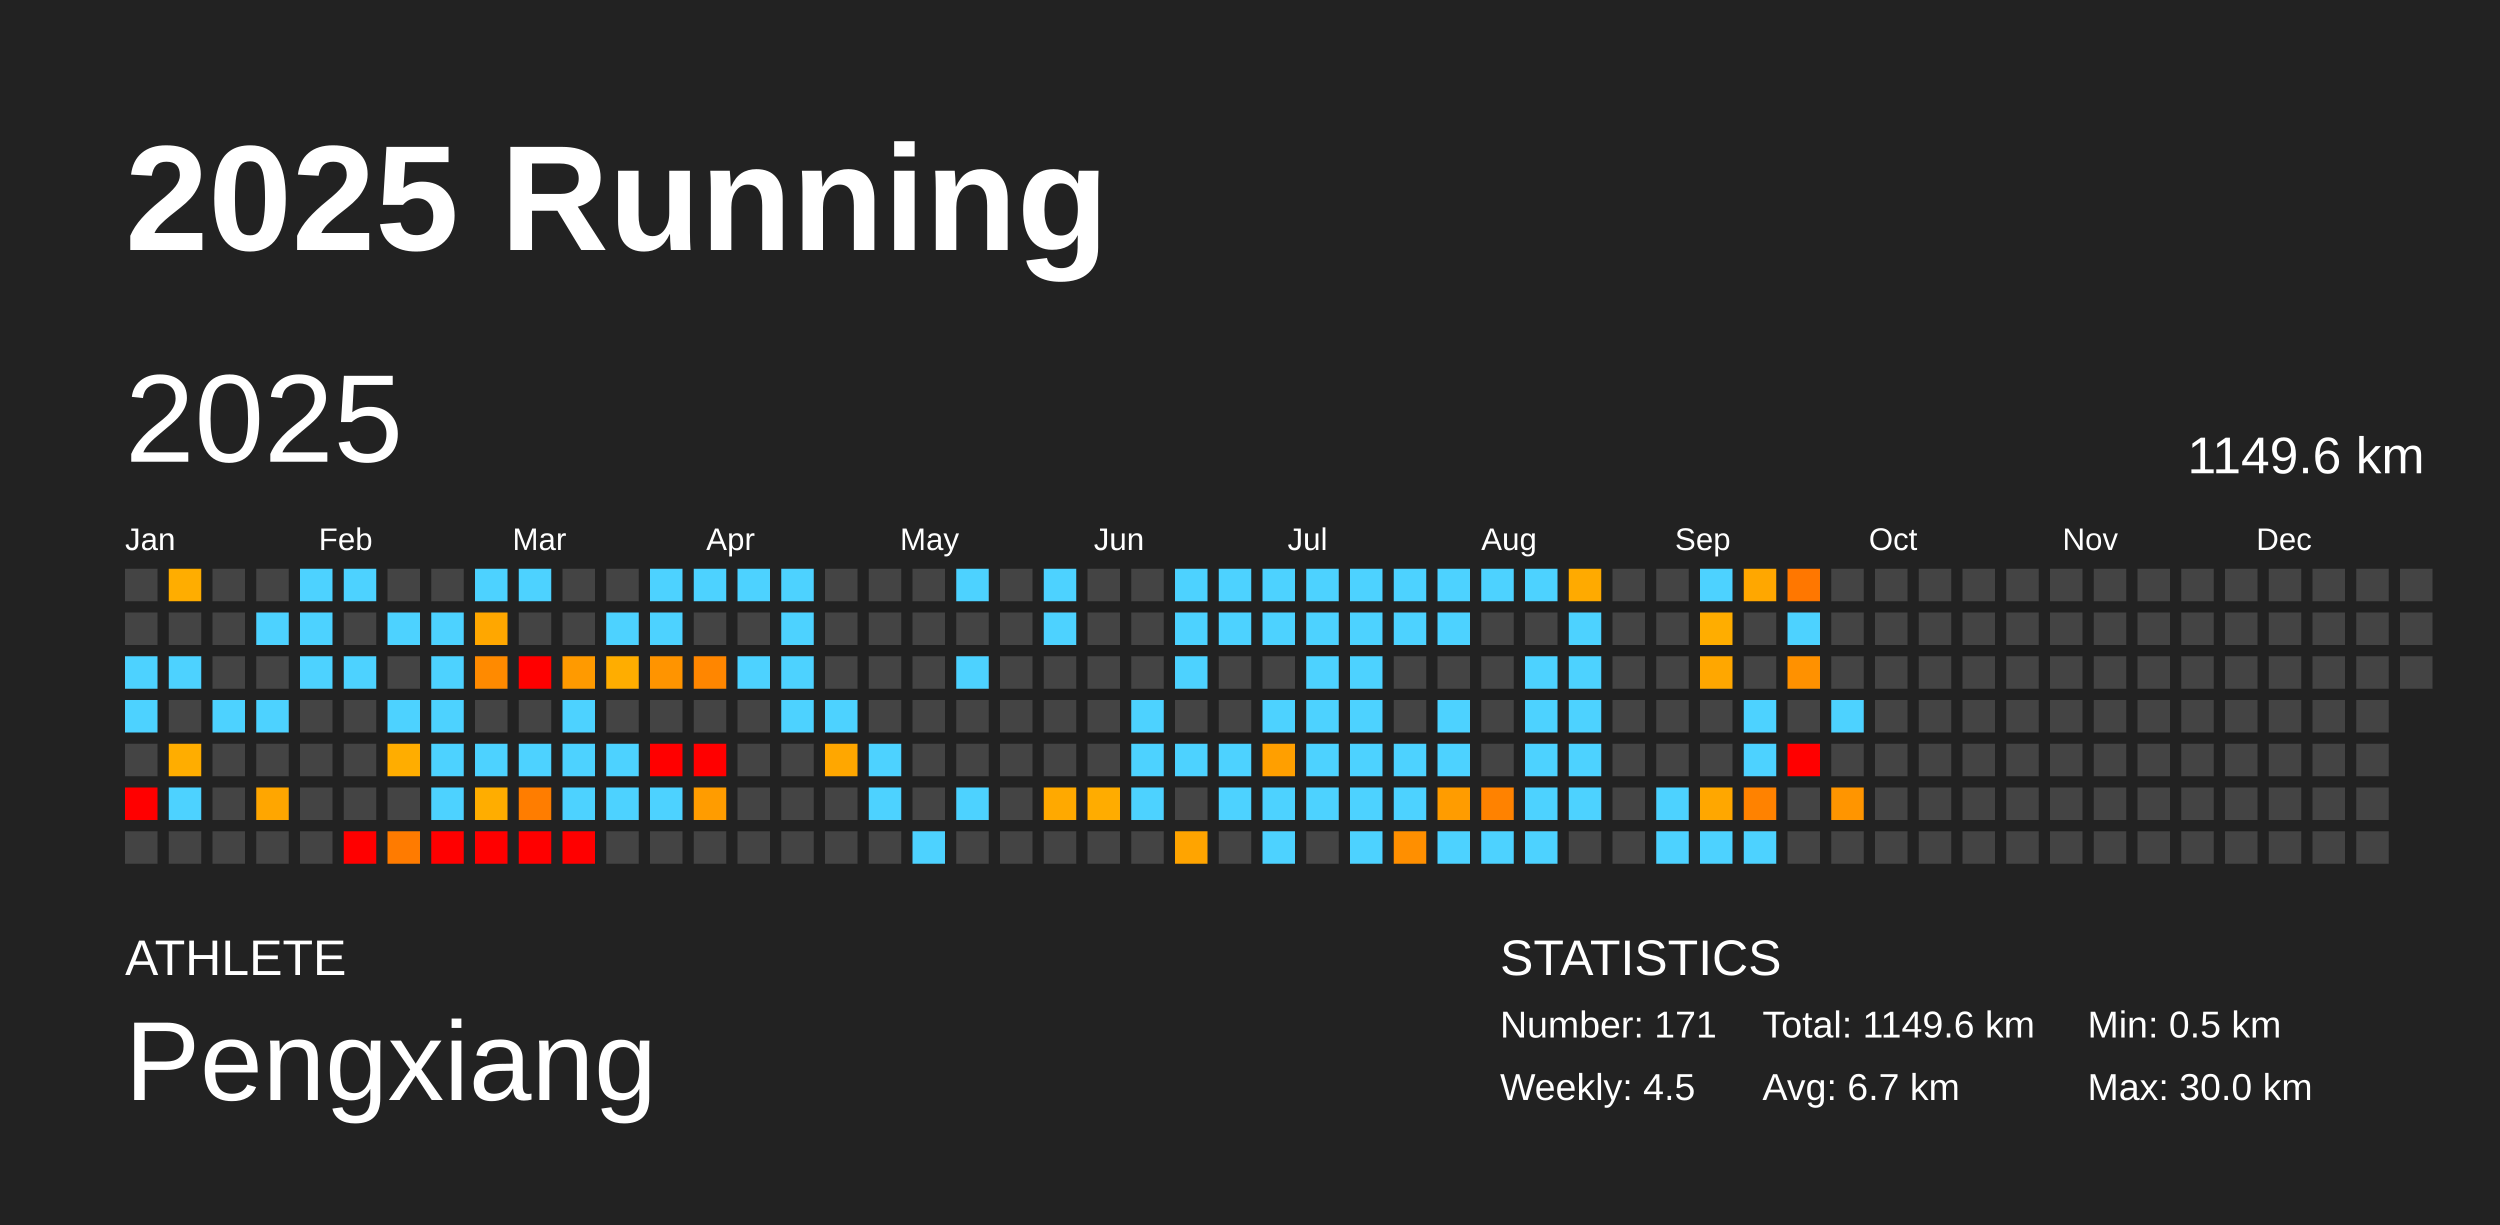
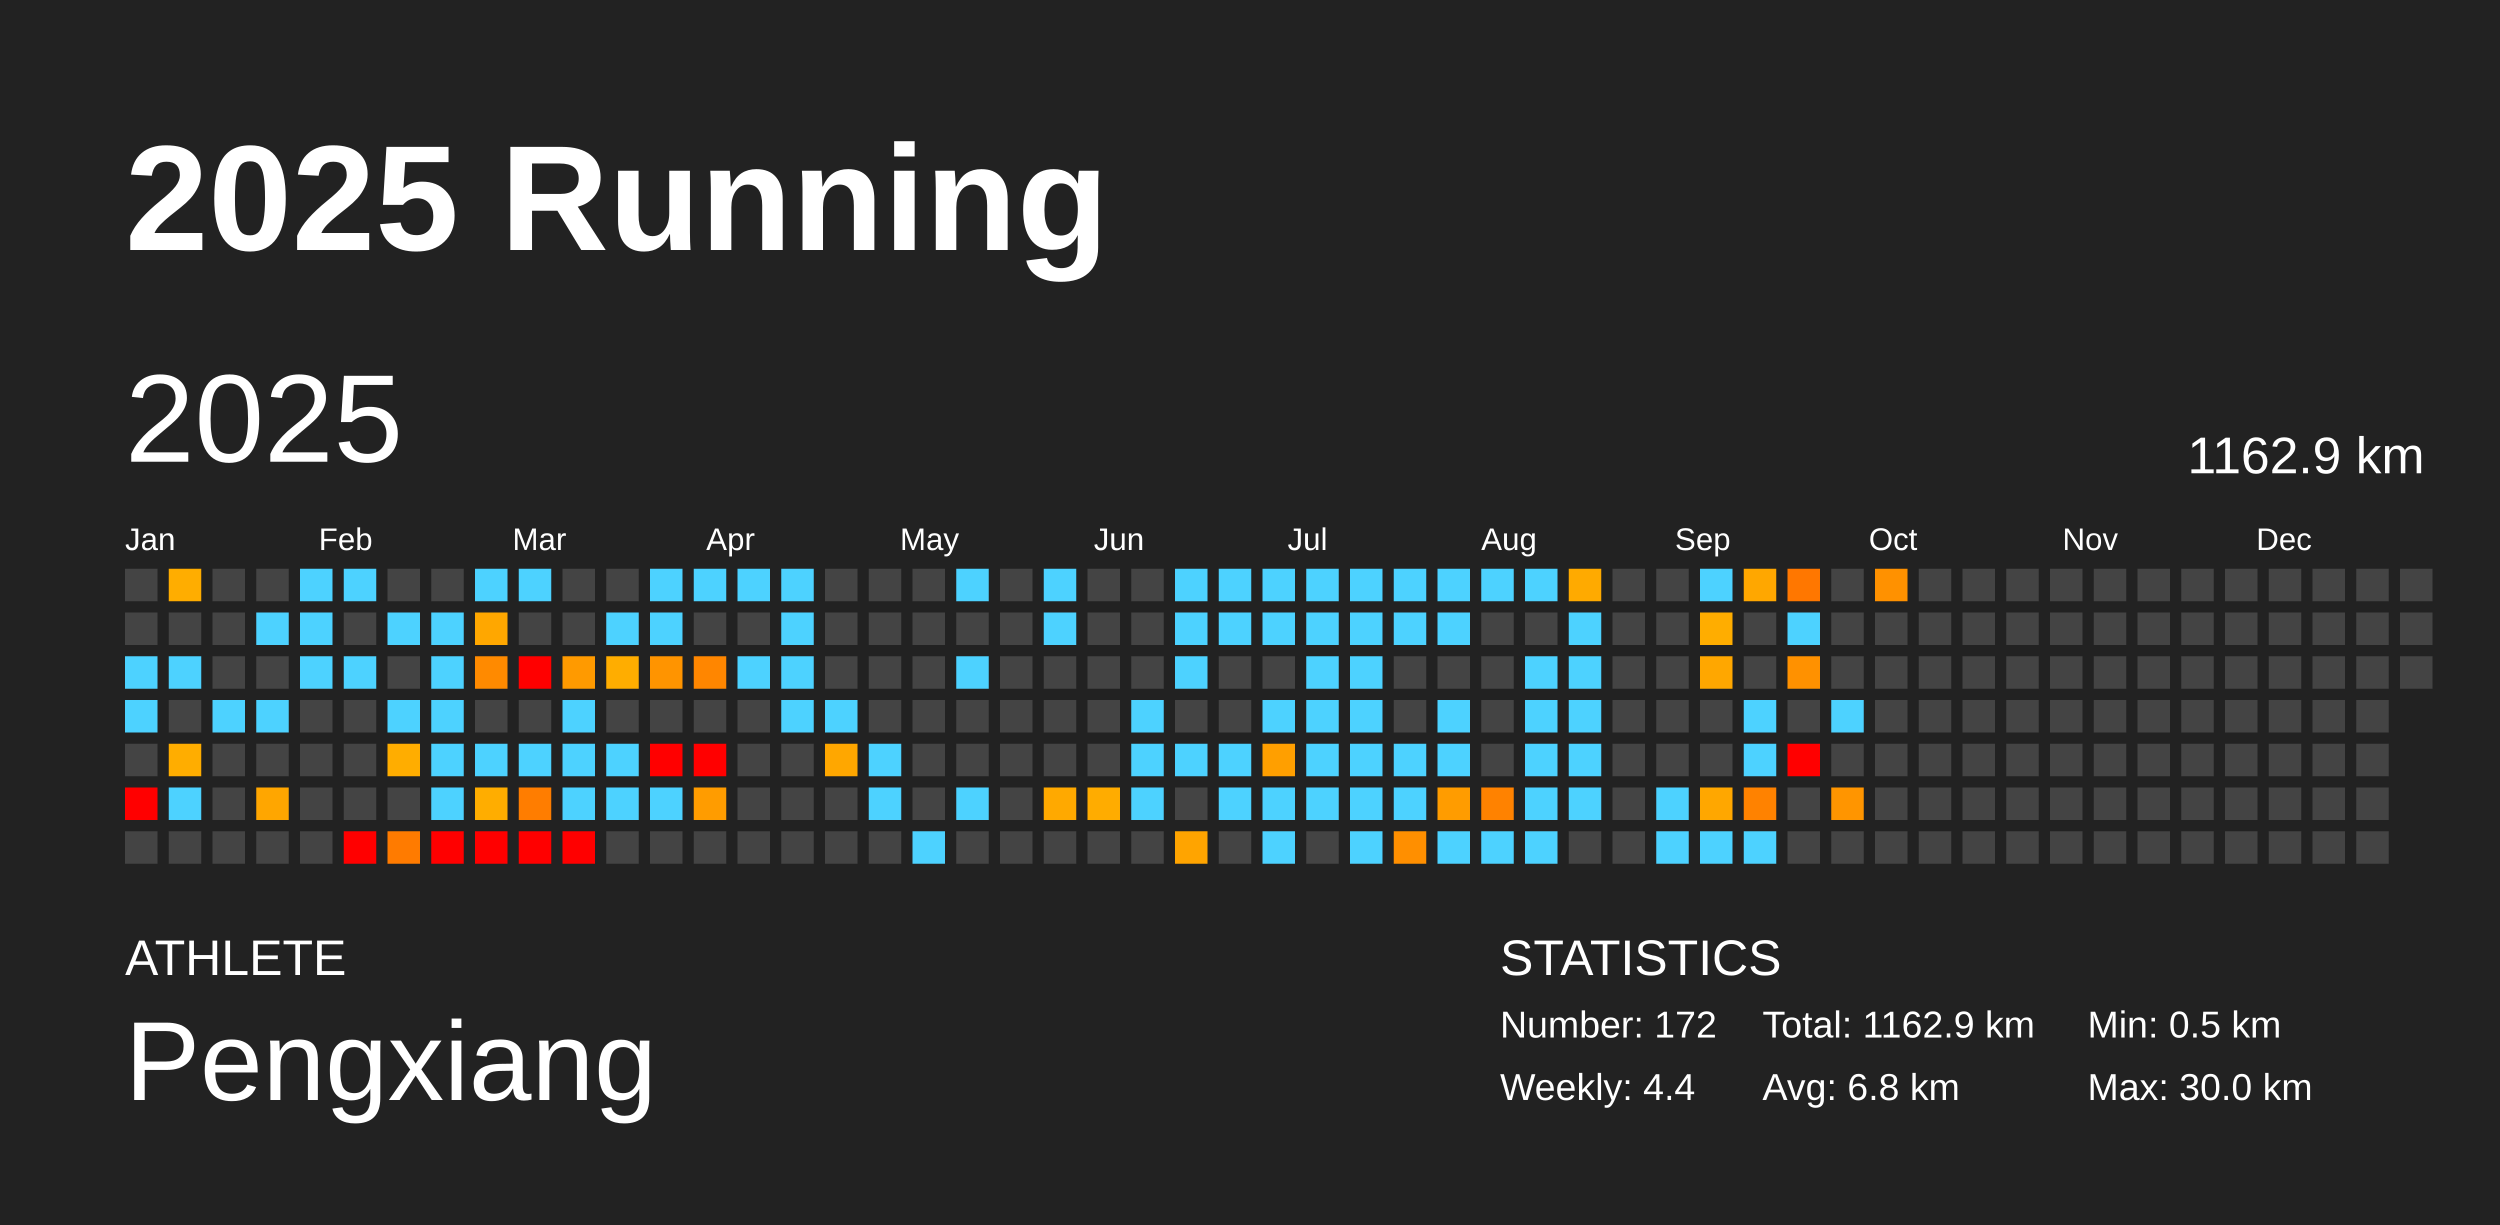
<svg xmlns="http://www.w3.org/2000/svg" baseProfile="full" height="98mm" version="1.1" viewBox="0,0,200,98" width="200mm">
  <defs />
  <rect fill="#222222" height="98" width="200" x="0" y="0" />
  <text fill="#FFFFFF" style="font-size:12px; font-family:Arial; font-weight:bold;" x="10" y="20">2025 Running</text>
  <text fill="#FFFFFF" style="font-size:4px; font-family:Arial" x="10" y="78">ATHLETE</text>
  <text fill="#FFFFFF" style="font-size:9px; font-family:Arial" x="10" y="88">Pengxiang</text>
  <text fill="#FFFFFF" style="font-size:4px; font-family:Arial" x="120" y="78">STATISTICS</text>
-   <text fill="#FFFFFF" style="font-size:3px; font-family:Arial" x="120" y="83">Number: 171</text>
-   <text fill="#FFFFFF" style="font-size:3px; font-family:Arial" x="120" y="88">Weekly: 4.5</text>
-   <text fill="#FFFFFF" style="font-size:3px; font-family:Arial" x="141" y="83">Total: 1149.6 km</text>
-   <text fill="#FFFFFF" style="font-size:3px; font-family:Arial" x="141" y="88">Avg: 6.7 km</text>
+   <text fill="#FFFFFF" style="font-size:3px; font-family:Arial" x="120" y="83">Number: 172</text>
+   <text fill="#FFFFFF" style="font-size:3px; font-family:Arial" x="120" y="88">Weekly: 4.4</text>
+   <text fill="#FFFFFF" style="font-size:3px; font-family:Arial" x="141" y="83">Total: 1162.9 km</text>
+   <text fill="#FFFFFF" style="font-size:3px; font-family:Arial" x="141" y="88">Avg: 6.8 km</text>
  <text fill="#FFFFFF" style="font-size:3px; font-family:Arial" x="167" y="83">Min: 0.5 km</text>
  <text fill="#FFFFFF" style="font-size:3px; font-family:Arial" x="167" y="88">Max: 30.0 km</text>
  <text dominant-baseline="hanging" fill="#FFFFFF" style="font-size:10.0px; font-family:Arial;" x="10" y="30">2025</text>
-   <text dominant-baseline="hanging" fill="#FFFFFF" style="font-size:4.125px; font-family:Arial;" x="175" y="35">1149.6 km</text>
+   <text dominant-baseline="hanging" fill="#FFFFFF" style="font-size:4.125px; font-family:Arial;" x="175" y="35">1162.9 km</text>
  <text fill="#FFFFFF" style="font-size:2.5px; font-family:Arial" x="10.0" y="44">Jan</text>
  <text fill="#FFFFFF" style="font-size:2.5px; font-family:Arial" x="25.5" y="44">Feb</text>
  <text fill="#FFFFFF" style="font-size:2.5px; font-family:Arial" x="41.0" y="44">Mar</text>
  <text fill="#FFFFFF" style="font-size:2.5px; font-family:Arial" x="56.5" y="44">Apr</text>
  <text fill="#FFFFFF" style="font-size:2.5px; font-family:Arial" x="72.0" y="44">May</text>
  <text fill="#FFFFFF" style="font-size:2.5px; font-family:Arial" x="87.5" y="44">Jun</text>
  <text fill="#FFFFFF" style="font-size:2.5px; font-family:Arial" x="103.0" y="44">Jul</text>
  <text fill="#FFFFFF" style="font-size:2.5px; font-family:Arial" x="118.5" y="44">Aug</text>
  <text fill="#FFFFFF" style="font-size:2.5px; font-family:Arial" x="134.0" y="44">Sep</text>
  <text fill="#FFFFFF" style="font-size:2.5px; font-family:Arial" x="149.5" y="44">Oct</text>
  <text fill="#FFFFFF" style="font-size:2.5px; font-family:Arial" x="165.0" y="44">Nov</text>
  <text fill="#FFFFFF" style="font-size:2.5px; font-family:Arial" x="180.5" y="44">Dec</text>
  <rect fill="#444444" height="2.6" width="2.6" x="10.0" y="45.5" />
  <rect fill="#444444" height="2.6" width="2.6" x="10.0" y="49.0" />
  <rect fill="#4dd2ff" height="2.6" width="2.6" x="10.0" y="52.5" />
  <rect fill="#4dd2ff" height="2.6" width="2.6" x="10.0" y="56.0" />
  <rect fill="#444444" height="2.6" width="2.6" x="10.0" y="59.5" />
  <rect fill="red" height="2.6" width="2.6" x="10.0" y="63.0" />
  <rect fill="#444444" height="2.6" width="2.6" x="10.0" y="66.5" />
  <rect fill="#ffad00" height="2.6" width="2.6" x="13.5" y="45.5" />
  <rect fill="#444444" height="2.6" width="2.6" x="13.5" y="49.0" />
  <rect fill="#4dd2ff" height="2.6" width="2.6" x="13.5" y="52.5" />
  <rect fill="#444444" height="2.6" width="2.6" x="13.5" y="56.0" />
  <rect fill="#ffad00" height="2.6" width="2.6" x="13.5" y="59.5" />
  <rect fill="#4dd2ff" height="2.6" width="2.6" x="13.5" y="63.0" />
  <rect fill="#444444" height="2.6" width="2.6" x="13.5" y="66.5" />
  <rect fill="#444444" height="2.6" width="2.6" x="17.0" y="45.5" />
  <rect fill="#444444" height="2.6" width="2.6" x="17.0" y="49.0" />
  <rect fill="#444444" height="2.6" width="2.6" x="17.0" y="52.5" />
  <rect fill="#4dd2ff" height="2.6" width="2.6" x="17.0" y="56.0" />
  <rect fill="#444444" height="2.6" width="2.6" x="17.0" y="59.5" />
  <rect fill="#444444" height="2.6" width="2.6" x="17.0" y="63.0" />
  <rect fill="#444444" height="2.6" width="2.6" x="17.0" y="66.5" />
  <rect fill="#444444" height="2.6" width="2.6" x="20.5" y="45.5" />
  <rect fill="#4dd2ff" height="2.6" width="2.6" x="20.5" y="49.0" />
  <rect fill="#444444" height="2.6" width="2.6" x="20.5" y="52.5" />
  <rect fill="#4dd2ff" height="2.6" width="2.6" x="20.5" y="56.0" />
  <rect fill="#444444" height="2.6" width="2.6" x="20.5" y="59.5" />
  <rect fill="#ffa600" height="2.6" width="2.6" x="20.5" y="63.0" />
  <rect fill="#444444" height="2.6" width="2.6" x="20.5" y="66.5" />
  <rect fill="#4dd2ff" height="2.6" width="2.6" x="24.0" y="45.5" />
  <rect fill="#4dd2ff" height="2.6" width="2.6" x="24.0" y="49.0" />
  <rect fill="#4dd2ff" height="2.6" width="2.6" x="24.0" y="52.5" />
  <rect fill="#444444" height="2.6" width="2.6" x="24.0" y="56.0" />
  <rect fill="#444444" height="2.6" width="2.6" x="24.0" y="59.5" />
  <rect fill="#444444" height="2.6" width="2.6" x="24.0" y="63.0" />
  <rect fill="#444444" height="2.6" width="2.6" x="24.0" y="66.5" />
  <rect fill="#4dd2ff" height="2.6" width="2.6" x="27.5" y="45.5" />
  <rect fill="#444444" height="2.6" width="2.6" x="27.5" y="49.0" />
  <rect fill="#4dd2ff" height="2.6" width="2.6" x="27.5" y="52.5" />
  <rect fill="#444444" height="2.6" width="2.6" x="27.5" y="56.0" />
  <rect fill="#444444" height="2.6" width="2.6" x="27.5" y="59.5" />
  <rect fill="#444444" height="2.6" width="2.6" x="27.5" y="63.0" />
  <rect fill="red" height="2.6" width="2.6" x="27.5" y="66.5" />
  <rect fill="#444444" height="2.6" width="2.6" x="31.0" y="45.5" />
  <rect fill="#4dd2ff" height="2.6" width="2.6" x="31.0" y="49.0" />
  <rect fill="#444444" height="2.6" width="2.6" x="31.0" y="52.5" />
  <rect fill="#4dd2ff" height="2.6" width="2.6" x="31.0" y="56.0" />
  <rect fill="#ffad00" height="2.6" width="2.6" x="31.0" y="59.5" />
  <rect fill="#444444" height="2.6" width="2.6" x="31.0" y="63.0" />
  <rect fill="#ff7b00" height="2.6" width="2.6" x="31.0" y="66.5" />
  <rect fill="#444444" height="2.6" width="2.6" x="34.5" y="45.5" />
  <rect fill="#4dd2ff" height="2.6" width="2.6" x="34.5" y="49.0" />
  <rect fill="#4dd2ff" height="2.6" width="2.6" x="34.5" y="52.5" />
  <rect fill="#4dd2ff" height="2.6" width="2.6" x="34.5" y="56.0" />
  <rect fill="#4dd2ff" height="2.6" width="2.6" x="34.5" y="59.5" />
  <rect fill="#4dd2ff" height="2.6" width="2.6" x="34.5" y="63.0" />
  <rect fill="red" height="2.6" width="2.6" x="34.5" y="66.5" />
  <rect fill="#4dd2ff" height="2.6" width="2.6" x="38.0" y="45.5" />
  <rect fill="#ffa700" height="2.6" width="2.6" x="38.0" y="49.0" />
  <rect fill="#ff8a00" height="2.6" width="2.6" x="38.0" y="52.5" />
  <rect fill="#444444" height="2.6" width="2.6" x="38.0" y="56.0" />
  <rect fill="#4dd2ff" height="2.6" width="2.6" x="38.0" y="59.5" />
  <rect fill="#ffad00" height="2.6" width="2.6" x="38.0" y="63.0" />
  <rect fill="red" height="2.6" width="2.6" x="38.0" y="66.5" />
  <rect fill="#4dd2ff" height="2.6" width="2.6" x="41.5" y="45.5" />
  <rect fill="#444444" height="2.6" width="2.6" x="41.5" y="49.0" />
  <rect fill="red" height="2.6" width="2.6" x="41.5" y="52.5" />
  <rect fill="#444444" height="2.6" width="2.6" x="41.5" y="56.0" />
  <rect fill="#4dd2ff" height="2.6" width="2.6" x="41.5" y="59.5" />
  <rect fill="#ff7d00" height="2.6" width="2.6" x="41.5" y="63.0" />
  <rect fill="red" height="2.6" width="2.6" x="41.5" y="66.5" />
  <rect fill="#444444" height="2.6" width="2.6" x="45.0" y="45.5" />
  <rect fill="#444444" height="2.6" width="2.6" x="45.0" y="49.0" />
  <rect fill="#ff9a00" height="2.6" width="2.6" x="45.0" y="52.5" />
  <rect fill="#4dd2ff" height="2.6" width="2.6" x="45.0" y="56.0" />
  <rect fill="#4dd2ff" height="2.6" width="2.6" x="45.0" y="59.5" />
  <rect fill="#4dd2ff" height="2.6" width="2.6" x="45.0" y="63.0" />
  <rect fill="red" height="2.6" width="2.6" x="45.0" y="66.5" />
  <rect fill="#444444" height="2.6" width="2.6" x="48.5" y="45.5" />
  <rect fill="#4dd2ff" height="2.6" width="2.6" x="48.5" y="49.0" />
  <rect fill="#ffad00" height="2.6" width="2.6" x="48.5" y="52.5" />
  <rect fill="#444444" height="2.6" width="2.6" x="48.5" y="56.0" />
  <rect fill="#4dd2ff" height="2.6" width="2.6" x="48.5" y="59.5" />
  <rect fill="#4dd2ff" height="2.6" width="2.6" x="48.5" y="63.0" />
  <rect fill="#444444" height="2.6" width="2.6" x="48.5" y="66.5" />
  <rect fill="#4dd2ff" height="2.6" width="2.6" x="52.0" y="45.5" />
  <rect fill="#4dd2ff" height="2.6" width="2.6" x="52.0" y="49.0" />
  <rect fill="#ff9400" height="2.6" width="2.6" x="52.0" y="52.5" />
  <rect fill="#444444" height="2.6" width="2.6" x="52.0" y="56.0" />
  <rect fill="red" height="2.6" width="2.6" x="52.0" y="59.5" />
  <rect fill="#4dd2ff" height="2.6" width="2.6" x="52.0" y="63.0" />
  <rect fill="#444444" height="2.6" width="2.6" x="52.0" y="66.5" />
  <rect fill="#4dd2ff" height="2.6" width="2.6" x="55.5" y="45.5" />
  <rect fill="#444444" height="2.6" width="2.6" x="55.5" y="49.0" />
  <rect fill="#ff8600" height="2.6" width="2.6" x="55.5" y="52.5" />
  <rect fill="#444444" height="2.6" width="2.6" x="55.5" y="56.0" />
  <rect fill="red" height="2.6" width="2.6" x="55.5" y="59.5" />
  <rect fill="#ff9c00" height="2.6" width="2.6" x="55.5" y="63.0" />
  <rect fill="#444444" height="2.6" width="2.6" x="55.5" y="66.5" />
  <rect fill="#4dd2ff" height="2.6" width="2.6" x="59.0" y="45.5" />
  <rect fill="#444444" height="2.6" width="2.6" x="59.0" y="49.0" />
  <rect fill="#4dd2ff" height="2.6" width="2.6" x="59.0" y="52.5" />
  <rect fill="#444444" height="2.6" width="2.6" x="59.0" y="56.0" />
  <rect fill="#444444" height="2.6" width="2.6" x="59.0" y="59.5" />
  <rect fill="#444444" height="2.6" width="2.6" x="59.0" y="63.0" />
  <rect fill="#444444" height="2.6" width="2.6" x="59.0" y="66.5" />
  <rect fill="#4dd2ff" height="2.6" width="2.6" x="62.5" y="45.5" />
  <rect fill="#4dd2ff" height="2.6" width="2.6" x="62.5" y="49.0" />
  <rect fill="#4dd2ff" height="2.6" width="2.6" x="62.5" y="52.5" />
  <rect fill="#4dd2ff" height="2.6" width="2.6" x="62.5" y="56.0" />
  <rect fill="#444444" height="2.6" width="2.6" x="62.5" y="59.5" />
  <rect fill="#444444" height="2.6" width="2.6" x="62.5" y="63.0" />
  <rect fill="#444444" height="2.6" width="2.6" x="62.5" y="66.5" />
  <rect fill="#444444" height="2.6" width="2.6" x="66.0" y="45.5" />
  <rect fill="#444444" height="2.6" width="2.6" x="66.0" y="49.0" />
  <rect fill="#444444" height="2.6" width="2.6" x="66.0" y="52.5" />
  <rect fill="#4dd2ff" height="2.6" width="2.6" x="66.0" y="56.0" />
  <rect fill="#ffa700" height="2.6" width="2.6" x="66.0" y="59.5" />
  <rect fill="#444444" height="2.6" width="2.6" x="66.0" y="63.0" />
  <rect fill="#444444" height="2.6" width="2.6" x="66.0" y="66.5" />
  <rect fill="#444444" height="2.6" width="2.6" x="69.5" y="45.5" />
  <rect fill="#444444" height="2.6" width="2.6" x="69.5" y="49.0" />
  <rect fill="#444444" height="2.6" width="2.6" x="69.5" y="52.5" />
  <rect fill="#444444" height="2.6" width="2.6" x="69.5" y="56.0" />
  <rect fill="#4dd2ff" height="2.6" width="2.6" x="69.5" y="59.5" />
  <rect fill="#4dd2ff" height="2.6" width="2.6" x="69.5" y="63.0" />
  <rect fill="#444444" height="2.6" width="2.6" x="69.5" y="66.5" />
  <rect fill="#444444" height="2.6" width="2.6" x="73.0" y="45.5" />
  <rect fill="#444444" height="2.6" width="2.6" x="73.0" y="49.0" />
  <rect fill="#444444" height="2.6" width="2.6" x="73.0" y="52.5" />
  <rect fill="#444444" height="2.6" width="2.6" x="73.0" y="56.0" />
  <rect fill="#444444" height="2.6" width="2.6" x="73.0" y="59.5" />
  <rect fill="#444444" height="2.6" width="2.6" x="73.0" y="63.0" />
  <rect fill="#4dd2ff" height="2.6" width="2.6" x="73.0" y="66.5" />
  <rect fill="#4dd2ff" height="2.6" width="2.6" x="76.5" y="45.5" />
  <rect fill="#444444" height="2.6" width="2.6" x="76.5" y="49.0" />
  <rect fill="#4dd2ff" height="2.6" width="2.6" x="76.5" y="52.5" />
  <rect fill="#444444" height="2.6" width="2.6" x="76.5" y="56.0" />
  <rect fill="#444444" height="2.6" width="2.6" x="76.5" y="59.5" />
  <rect fill="#4dd2ff" height="2.6" width="2.6" x="76.5" y="63.0" />
  <rect fill="#444444" height="2.6" width="2.6" x="76.5" y="66.5" />
  <rect fill="#444444" height="2.6" width="2.6" x="80.0" y="45.5" />
  <rect fill="#444444" height="2.6" width="2.6" x="80.0" y="49.0" />
  <rect fill="#444444" height="2.6" width="2.6" x="80.0" y="52.5" />
  <rect fill="#444444" height="2.6" width="2.6" x="80.0" y="56.0" />
  <rect fill="#444444" height="2.6" width="2.6" x="80.0" y="59.5" />
  <rect fill="#444444" height="2.6" width="2.6" x="80.0" y="63.0" />
  <rect fill="#444444" height="2.6" width="2.6" x="80.0" y="66.5" />
  <rect fill="#4dd2ff" height="2.6" width="2.6" x="83.5" y="45.5" />
  <rect fill="#4dd2ff" height="2.6" width="2.6" x="83.5" y="49.0" />
  <rect fill="#444444" height="2.6" width="2.6" x="83.5" y="52.5" />
  <rect fill="#444444" height="2.6" width="2.6" x="83.5" y="56.0" />
  <rect fill="#444444" height="2.6" width="2.6" x="83.5" y="59.5" />
  <rect fill="#ffa900" height="2.6" width="2.6" x="83.5" y="63.0" />
  <rect fill="#444444" height="2.6" width="2.6" x="83.5" y="66.5" />
  <rect fill="#444444" height="2.6" width="2.6" x="87.0" y="45.5" />
  <rect fill="#444444" height="2.6" width="2.6" x="87.0" y="49.0" />
  <rect fill="#444444" height="2.6" width="2.6" x="87.0" y="52.5" />
  <rect fill="#444444" height="2.6" width="2.6" x="87.0" y="56.0" />
  <rect fill="#444444" height="2.6" width="2.6" x="87.0" y="59.5" />
  <rect fill="#ffac00" height="2.6" width="2.6" x="87.0" y="63.0" />
  <rect fill="#444444" height="2.6" width="2.6" x="87.0" y="66.5" />
  <rect fill="#444444" height="2.6" width="2.6" x="90.5" y="45.5" />
  <rect fill="#444444" height="2.6" width="2.6" x="90.5" y="49.0" />
  <rect fill="#444444" height="2.6" width="2.6" x="90.5" y="52.5" />
  <rect fill="#4dd2ff" height="2.6" width="2.6" x="90.5" y="56.0" />
  <rect fill="#4dd2ff" height="2.6" width="2.6" x="90.5" y="59.5" />
  <rect fill="#4dd2ff" height="2.6" width="2.6" x="90.5" y="63.0" />
  <rect fill="#444444" height="2.6" width="2.6" x="90.5" y="66.5" />
  <rect fill="#4dd2ff" height="2.6" width="2.6" x="94.0" y="45.5" />
  <rect fill="#4dd2ff" height="2.6" width="2.6" x="94.0" y="49.0" />
  <rect fill="#4dd2ff" height="2.6" width="2.6" x="94.0" y="52.5" />
  <rect fill="#444444" height="2.6" width="2.6" x="94.0" y="56.0" />
  <rect fill="#4dd2ff" height="2.6" width="2.6" x="94.0" y="59.5" />
  <rect fill="#444444" height="2.6" width="2.6" x="94.0" y="63.0" />
  <rect fill="#ffa400" height="2.6" width="2.6" x="94.0" y="66.5" />
  <rect fill="#4dd2ff" height="2.6" width="2.6" x="97.5" y="45.5" />
  <rect fill="#4dd2ff" height="2.6" width="2.6" x="97.5" y="49.0" />
  <rect fill="#444444" height="2.6" width="2.6" x="97.5" y="52.5" />
  <rect fill="#444444" height="2.6" width="2.6" x="97.5" y="56.0" />
  <rect fill="#4dd2ff" height="2.6" width="2.6" x="97.5" y="59.5" />
  <rect fill="#4dd2ff" height="2.6" width="2.6" x="97.5" y="63.0" />
  <rect fill="#444444" height="2.6" width="2.6" x="97.5" y="66.5" />
  <rect fill="#4dd2ff" height="2.6" width="2.6" x="101.0" y="45.5" />
  <rect fill="#4dd2ff" height="2.6" width="2.6" x="101.0" y="49.0" />
  <rect fill="#444444" height="2.6" width="2.6" x="101.0" y="52.5" />
  <rect fill="#4dd2ff" height="2.6" width="2.6" x="101.0" y="56.0" />
  <rect fill="#ff9f00" height="2.6" width="2.6" x="101.0" y="59.5" />
  <rect fill="#4dd2ff" height="2.6" width="2.6" x="101.0" y="63.0" />
  <rect fill="#4dd2ff" height="2.6" width="2.6" x="101.0" y="66.5" />
  <rect fill="#4dd2ff" height="2.6" width="2.6" x="104.5" y="45.5" />
  <rect fill="#4dd2ff" height="2.6" width="2.6" x="104.5" y="49.0" />
  <rect fill="#4dd2ff" height="2.6" width="2.6" x="104.5" y="52.5" />
  <rect fill="#4dd2ff" height="2.6" width="2.6" x="104.5" y="56.0" />
  <rect fill="#4dd2ff" height="2.6" width="2.6" x="104.5" y="59.5" />
  <rect fill="#4dd2ff" height="2.6" width="2.6" x="104.5" y="63.0" />
  <rect fill="#444444" height="2.6" width="2.6" x="104.5" y="66.5" />
  <rect fill="#4dd2ff" height="2.6" width="2.6" x="108.0" y="45.5" />
  <rect fill="#4dd2ff" height="2.6" width="2.6" x="108.0" y="49.0" />
  <rect fill="#4dd2ff" height="2.6" width="2.6" x="108.0" y="52.5" />
  <rect fill="#4dd2ff" height="2.6" width="2.6" x="108.0" y="56.0" />
  <rect fill="#4dd2ff" height="2.6" width="2.6" x="108.0" y="59.5" />
  <rect fill="#4dd2ff" height="2.6" width="2.6" x="108.0" y="63.0" />
  <rect fill="#4dd2ff" height="2.6" width="2.6" x="108.0" y="66.5" />
  <rect fill="#4dd2ff" height="2.6" width="2.6" x="111.5" y="45.5" />
  <rect fill="#4dd2ff" height="2.6" width="2.6" x="111.5" y="49.0" />
  <rect fill="#444444" height="2.6" width="2.6" x="111.5" y="52.5" />
  <rect fill="#444444" height="2.6" width="2.6" x="111.5" y="56.0" />
  <rect fill="#4dd2ff" height="2.6" width="2.6" x="111.5" y="59.5" />
  <rect fill="#4dd2ff" height="2.6" width="2.6" x="111.5" y="63.0" />
  <rect fill="#ff8f00" height="2.6" width="2.6" x="111.5" y="66.5" />
  <rect fill="#4dd2ff" height="2.6" width="2.6" x="115.0" y="45.5" />
  <rect fill="#4dd2ff" height="2.6" width="2.6" x="115.0" y="49.0" />
  <rect fill="#444444" height="2.6" width="2.6" x="115.0" y="52.5" />
  <rect fill="#4dd2ff" height="2.6" width="2.6" x="115.0" y="56.0" />
  <rect fill="#4dd2ff" height="2.6" width="2.6" x="115.0" y="59.5" />
  <rect fill="#ff9c00" height="2.6" width="2.6" x="115.0" y="63.0" />
  <rect fill="#4dd2ff" height="2.6" width="2.6" x="115.0" y="66.5" />
  <rect fill="#4dd2ff" height="2.6" width="2.6" x="118.5" y="45.5" />
  <rect fill="#444444" height="2.6" width="2.6" x="118.5" y="49.0" />
  <rect fill="#444444" height="2.6" width="2.6" x="118.5" y="52.5" />
  <rect fill="#444444" height="2.6" width="2.6" x="118.5" y="56.0" />
  <rect fill="#444444" height="2.6" width="2.6" x="118.5" y="59.5" />
  <rect fill="#ff8200" height="2.6" width="2.6" x="118.5" y="63.0" />
  <rect fill="#4dd2ff" height="2.6" width="2.6" x="118.5" y="66.5" />
  <rect fill="#4dd2ff" height="2.6" width="2.6" x="122.0" y="45.5" />
  <rect fill="#444444" height="2.6" width="2.6" x="122.0" y="49.0" />
  <rect fill="#4dd2ff" height="2.6" width="2.6" x="122.0" y="52.5" />
  <rect fill="#4dd2ff" height="2.6" width="2.6" x="122.0" y="56.0" />
  <rect fill="#4dd2ff" height="2.6" width="2.6" x="122.0" y="59.5" />
  <rect fill="#4dd2ff" height="2.6" width="2.6" x="122.0" y="63.0" />
  <rect fill="#4dd2ff" height="2.6" width="2.6" x="122.0" y="66.5" />
  <rect fill="#ffaa00" height="2.6" width="2.6" x="125.5" y="45.5" />
  <rect fill="#4dd2ff" height="2.6" width="2.6" x="125.5" y="49.0" />
  <rect fill="#4dd2ff" height="2.6" width="2.6" x="125.5" y="52.5" />
  <rect fill="#4dd2ff" height="2.6" width="2.6" x="125.5" y="56.0" />
  <rect fill="#4dd2ff" height="2.6" width="2.6" x="125.5" y="59.5" />
  <rect fill="#4dd2ff" height="2.6" width="2.6" x="125.5" y="63.0" />
  <rect fill="#444444" height="2.6" width="2.6" x="125.5" y="66.5" />
  <rect fill="#444444" height="2.6" width="2.6" x="129.0" y="45.5" />
  <rect fill="#444444" height="2.6" width="2.6" x="129.0" y="49.0" />
  <rect fill="#444444" height="2.6" width="2.6" x="129.0" y="52.5" />
  <rect fill="#444444" height="2.6" width="2.6" x="129.0" y="56.0" />
  <rect fill="#444444" height="2.6" width="2.6" x="129.0" y="59.5" />
  <rect fill="#444444" height="2.6" width="2.6" x="129.0" y="63.0" />
  <rect fill="#444444" height="2.6" width="2.6" x="129.0" y="66.5" />
  <rect fill="#444444" height="2.6" width="2.6" x="132.5" y="45.5" />
  <rect fill="#444444" height="2.6" width="2.6" x="132.5" y="49.0" />
  <rect fill="#444444" height="2.6" width="2.6" x="132.5" y="52.5" />
  <rect fill="#444444" height="2.6" width="2.6" x="132.5" y="56.0" />
  <rect fill="#444444" height="2.6" width="2.6" x="132.5" y="59.5" />
  <rect fill="#4dd2ff" height="2.6" width="2.6" x="132.5" y="63.0" />
  <rect fill="#4dd2ff" height="2.6" width="2.6" x="132.5" y="66.5" />
  <rect fill="#4dd2ff" height="2.6" width="2.6" x="136.0" y="45.5" />
  <rect fill="#ffad00" height="2.6" width="2.6" x="136.0" y="49.0" />
  <rect fill="#ffa700" height="2.6" width="2.6" x="136.0" y="52.5" />
  <rect fill="#444444" height="2.6" width="2.6" x="136.0" y="56.0" />
  <rect fill="#444444" height="2.6" width="2.6" x="136.0" y="59.5" />
  <rect fill="#ffa700" height="2.6" width="2.6" x="136.0" y="63.0" />
  <rect fill="#4dd2ff" height="2.6" width="2.6" x="136.0" y="66.5" />
  <rect fill="#ffa700" height="2.6" width="2.6" x="139.5" y="45.5" />
  <rect fill="#444444" height="2.6" width="2.6" x="139.5" y="49.0" />
  <rect fill="#444444" height="2.6" width="2.6" x="139.5" y="52.5" />
  <rect fill="#4dd2ff" height="2.6" width="2.6" x="139.5" y="56.0" />
  <rect fill="#4dd2ff" height="2.6" width="2.6" x="139.5" y="59.5" />
  <rect fill="#ff8200" height="2.6" width="2.6" x="139.5" y="63.0" />
  <rect fill="#4dd2ff" height="2.6" width="2.6" x="139.5" y="66.5" />
  <rect fill="#ff7700" height="2.6" width="2.6" x="143.0" y="45.5" />
  <rect fill="#4dd2ff" height="2.6" width="2.6" x="143.0" y="49.0" />
  <rect fill="#ff9100" height="2.6" width="2.6" x="143.0" y="52.5" />
  <rect fill="#444444" height="2.6" width="2.6" x="143.0" y="56.0" />
  <rect fill="red" height="2.6" width="2.6" x="143.0" y="59.5" />
  <rect fill="#444444" height="2.6" width="2.6" x="143.0" y="63.0" />
  <rect fill="#444444" height="2.6" width="2.6" x="143.0" y="66.5" />
  <rect fill="#444444" height="2.6" width="2.6" x="146.5" y="45.5" />
  <rect fill="#444444" height="2.6" width="2.6" x="146.5" y="49.0" />
  <rect fill="#444444" height="2.6" width="2.6" x="146.5" y="52.5" />
  <rect fill="#4dd2ff" height="2.6" width="2.6" x="146.5" y="56.0" />
  <rect fill="#444444" height="2.6" width="2.6" x="146.5" y="59.5" />
  <rect fill="#ff9500" height="2.6" width="2.6" x="146.5" y="63.0" />
  <rect fill="#444444" height="2.6" width="2.6" x="146.5" y="66.5" />
-   <rect fill="#444444" height="2.6" width="2.6" x="150.0" y="45.5" />
+   <rect fill="#ff9100" height="2.6" width="2.6" x="150.0" y="45.5" />
  <rect fill="#444444" height="2.6" width="2.6" x="150.0" y="49.0" />
  <rect fill="#444444" height="2.6" width="2.6" x="150.0" y="52.5" />
  <rect fill="#444444" height="2.6" width="2.6" x="150.0" y="56.0" />
  <rect fill="#444444" height="2.6" width="2.6" x="150.0" y="59.5" />
  <rect fill="#444444" height="2.6" width="2.6" x="150.0" y="63.0" />
  <rect fill="#444444" height="2.6" width="2.6" x="150.0" y="66.5" />
  <rect fill="#444444" height="2.6" width="2.6" x="153.5" y="45.5" />
  <rect fill="#444444" height="2.6" width="2.6" x="153.5" y="49.0" />
  <rect fill="#444444" height="2.6" width="2.6" x="153.5" y="52.5" />
  <rect fill="#444444" height="2.6" width="2.6" x="153.5" y="56.0" />
  <rect fill="#444444" height="2.6" width="2.6" x="153.5" y="59.5" />
  <rect fill="#444444" height="2.6" width="2.6" x="153.5" y="63.0" />
  <rect fill="#444444" height="2.6" width="2.6" x="153.5" y="66.5" />
  <rect fill="#444444" height="2.6" width="2.6" x="157.0" y="45.5" />
  <rect fill="#444444" height="2.6" width="2.6" x="157.0" y="49.0" />
  <rect fill="#444444" height="2.6" width="2.6" x="157.0" y="52.5" />
  <rect fill="#444444" height="2.6" width="2.6" x="157.0" y="56.0" />
  <rect fill="#444444" height="2.6" width="2.6" x="157.0" y="59.5" />
  <rect fill="#444444" height="2.6" width="2.6" x="157.0" y="63.0" />
  <rect fill="#444444" height="2.6" width="2.6" x="157.0" y="66.5" />
  <rect fill="#444444" height="2.6" width="2.6" x="160.5" y="45.5" />
  <rect fill="#444444" height="2.6" width="2.6" x="160.5" y="49.0" />
  <rect fill="#444444" height="2.6" width="2.6" x="160.5" y="52.5" />
  <rect fill="#444444" height="2.6" width="2.6" x="160.5" y="56.0" />
  <rect fill="#444444" height="2.6" width="2.6" x="160.5" y="59.5" />
  <rect fill="#444444" height="2.6" width="2.6" x="160.5" y="63.0" />
  <rect fill="#444444" height="2.6" width="2.6" x="160.5" y="66.5" />
  <rect fill="#444444" height="2.6" width="2.6" x="164.0" y="45.5" />
  <rect fill="#444444" height="2.6" width="2.6" x="164.0" y="49.0" />
  <rect fill="#444444" height="2.6" width="2.6" x="164.0" y="52.5" />
  <rect fill="#444444" height="2.6" width="2.6" x="164.0" y="56.0" />
  <rect fill="#444444" height="2.6" width="2.6" x="164.0" y="59.5" />
  <rect fill="#444444" height="2.6" width="2.6" x="164.0" y="63.0" />
  <rect fill="#444444" height="2.6" width="2.6" x="164.0" y="66.5" />
  <rect fill="#444444" height="2.6" width="2.6" x="167.5" y="45.5" />
  <rect fill="#444444" height="2.6" width="2.6" x="167.5" y="49.0" />
  <rect fill="#444444" height="2.6" width="2.6" x="167.5" y="52.5" />
  <rect fill="#444444" height="2.6" width="2.6" x="167.5" y="56.0" />
  <rect fill="#444444" height="2.6" width="2.6" x="167.5" y="59.5" />
  <rect fill="#444444" height="2.6" width="2.6" x="167.5" y="63.0" />
  <rect fill="#444444" height="2.6" width="2.6" x="167.5" y="66.5" />
  <rect fill="#444444" height="2.6" width="2.6" x="171.0" y="45.5" />
  <rect fill="#444444" height="2.6" width="2.6" x="171.0" y="49.0" />
  <rect fill="#444444" height="2.6" width="2.6" x="171.0" y="52.5" />
  <rect fill="#444444" height="2.6" width="2.6" x="171.0" y="56.0" />
  <rect fill="#444444" height="2.6" width="2.6" x="171.0" y="59.5" />
  <rect fill="#444444" height="2.6" width="2.6" x="171.0" y="63.0" />
  <rect fill="#444444" height="2.6" width="2.6" x="171.0" y="66.5" />
  <rect fill="#444444" height="2.6" width="2.6" x="174.5" y="45.5" />
  <rect fill="#444444" height="2.6" width="2.6" x="174.5" y="49.0" />
  <rect fill="#444444" height="2.6" width="2.6" x="174.5" y="52.5" />
  <rect fill="#444444" height="2.6" width="2.6" x="174.5" y="56.0" />
  <rect fill="#444444" height="2.6" width="2.6" x="174.5" y="59.5" />
  <rect fill="#444444" height="2.6" width="2.6" x="174.5" y="63.0" />
  <rect fill="#444444" height="2.6" width="2.6" x="174.5" y="66.5" />
  <rect fill="#444444" height="2.6" width="2.6" x="178.0" y="45.5" />
  <rect fill="#444444" height="2.6" width="2.6" x="178.0" y="49.0" />
  <rect fill="#444444" height="2.6" width="2.6" x="178.0" y="52.5" />
  <rect fill="#444444" height="2.6" width="2.6" x="178.0" y="56.0" />
  <rect fill="#444444" height="2.6" width="2.6" x="178.0" y="59.5" />
  <rect fill="#444444" height="2.6" width="2.6" x="178.0" y="63.0" />
  <rect fill="#444444" height="2.6" width="2.6" x="178.0" y="66.5" />
  <rect fill="#444444" height="2.6" width="2.6" x="181.5" y="45.5" />
  <rect fill="#444444" height="2.6" width="2.6" x="181.5" y="49.0" />
  <rect fill="#444444" height="2.6" width="2.6" x="181.5" y="52.5" />
  <rect fill="#444444" height="2.6" width="2.6" x="181.5" y="56.0" />
  <rect fill="#444444" height="2.6" width="2.6" x="181.5" y="59.5" />
  <rect fill="#444444" height="2.6" width="2.6" x="181.5" y="63.0" />
  <rect fill="#444444" height="2.6" width="2.6" x="181.5" y="66.5" />
  <rect fill="#444444" height="2.6" width="2.6" x="185.0" y="45.5" />
  <rect fill="#444444" height="2.6" width="2.6" x="185.0" y="49.0" />
  <rect fill="#444444" height="2.6" width="2.6" x="185.0" y="52.5" />
  <rect fill="#444444" height="2.6" width="2.6" x="185.0" y="56.0" />
  <rect fill="#444444" height="2.6" width="2.6" x="185.0" y="59.5" />
  <rect fill="#444444" height="2.6" width="2.6" x="185.0" y="63.0" />
  <rect fill="#444444" height="2.6" width="2.6" x="185.0" y="66.5" />
  <rect fill="#444444" height="2.6" width="2.6" x="188.5" y="45.5" />
  <rect fill="#444444" height="2.6" width="2.6" x="188.5" y="49.0" />
  <rect fill="#444444" height="2.6" width="2.6" x="188.5" y="52.5" />
  <rect fill="#444444" height="2.6" width="2.6" x="188.5" y="56.0" />
  <rect fill="#444444" height="2.6" width="2.6" x="188.5" y="59.5" />
  <rect fill="#444444" height="2.6" width="2.6" x="188.5" y="63.0" />
  <rect fill="#444444" height="2.6" width="2.6" x="188.5" y="66.5" />
  <rect fill="#444444" height="2.6" width="2.6" x="192.0" y="45.5" />
  <rect fill="#444444" height="2.6" width="2.6" x="192.0" y="49.0" />
  <rect fill="#444444" height="2.6" width="2.6" x="192.0" y="52.5" />
</svg>
